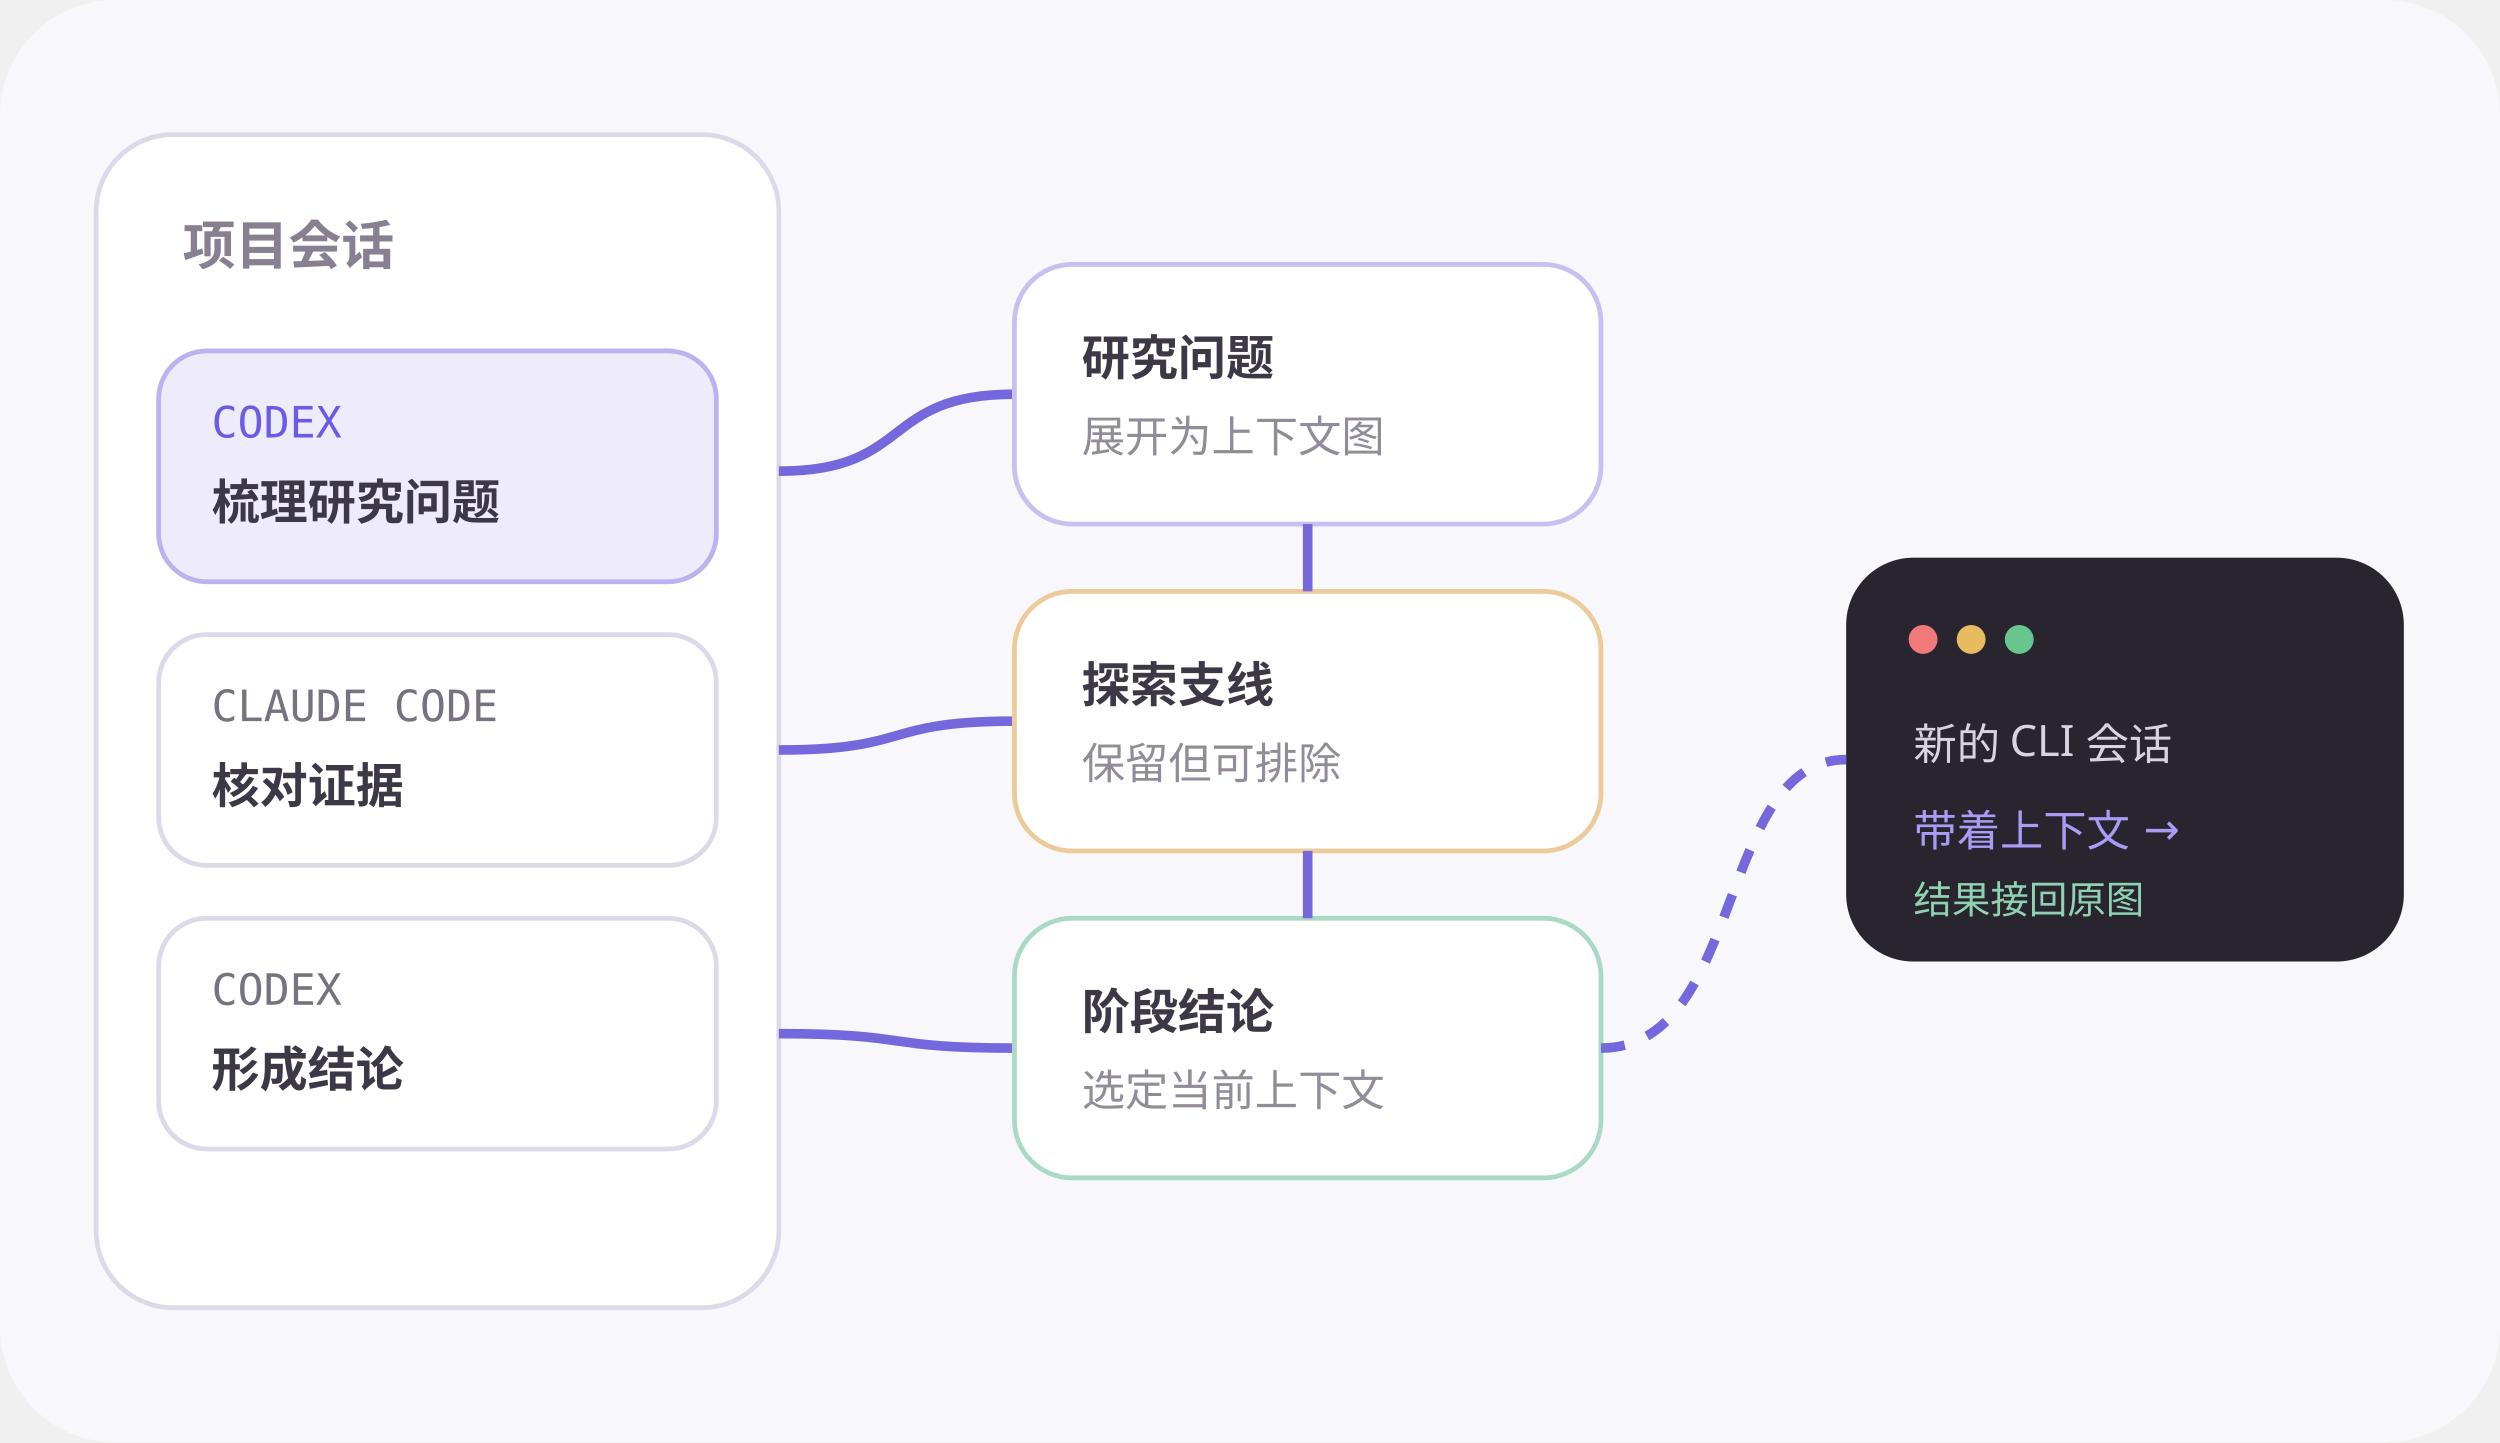
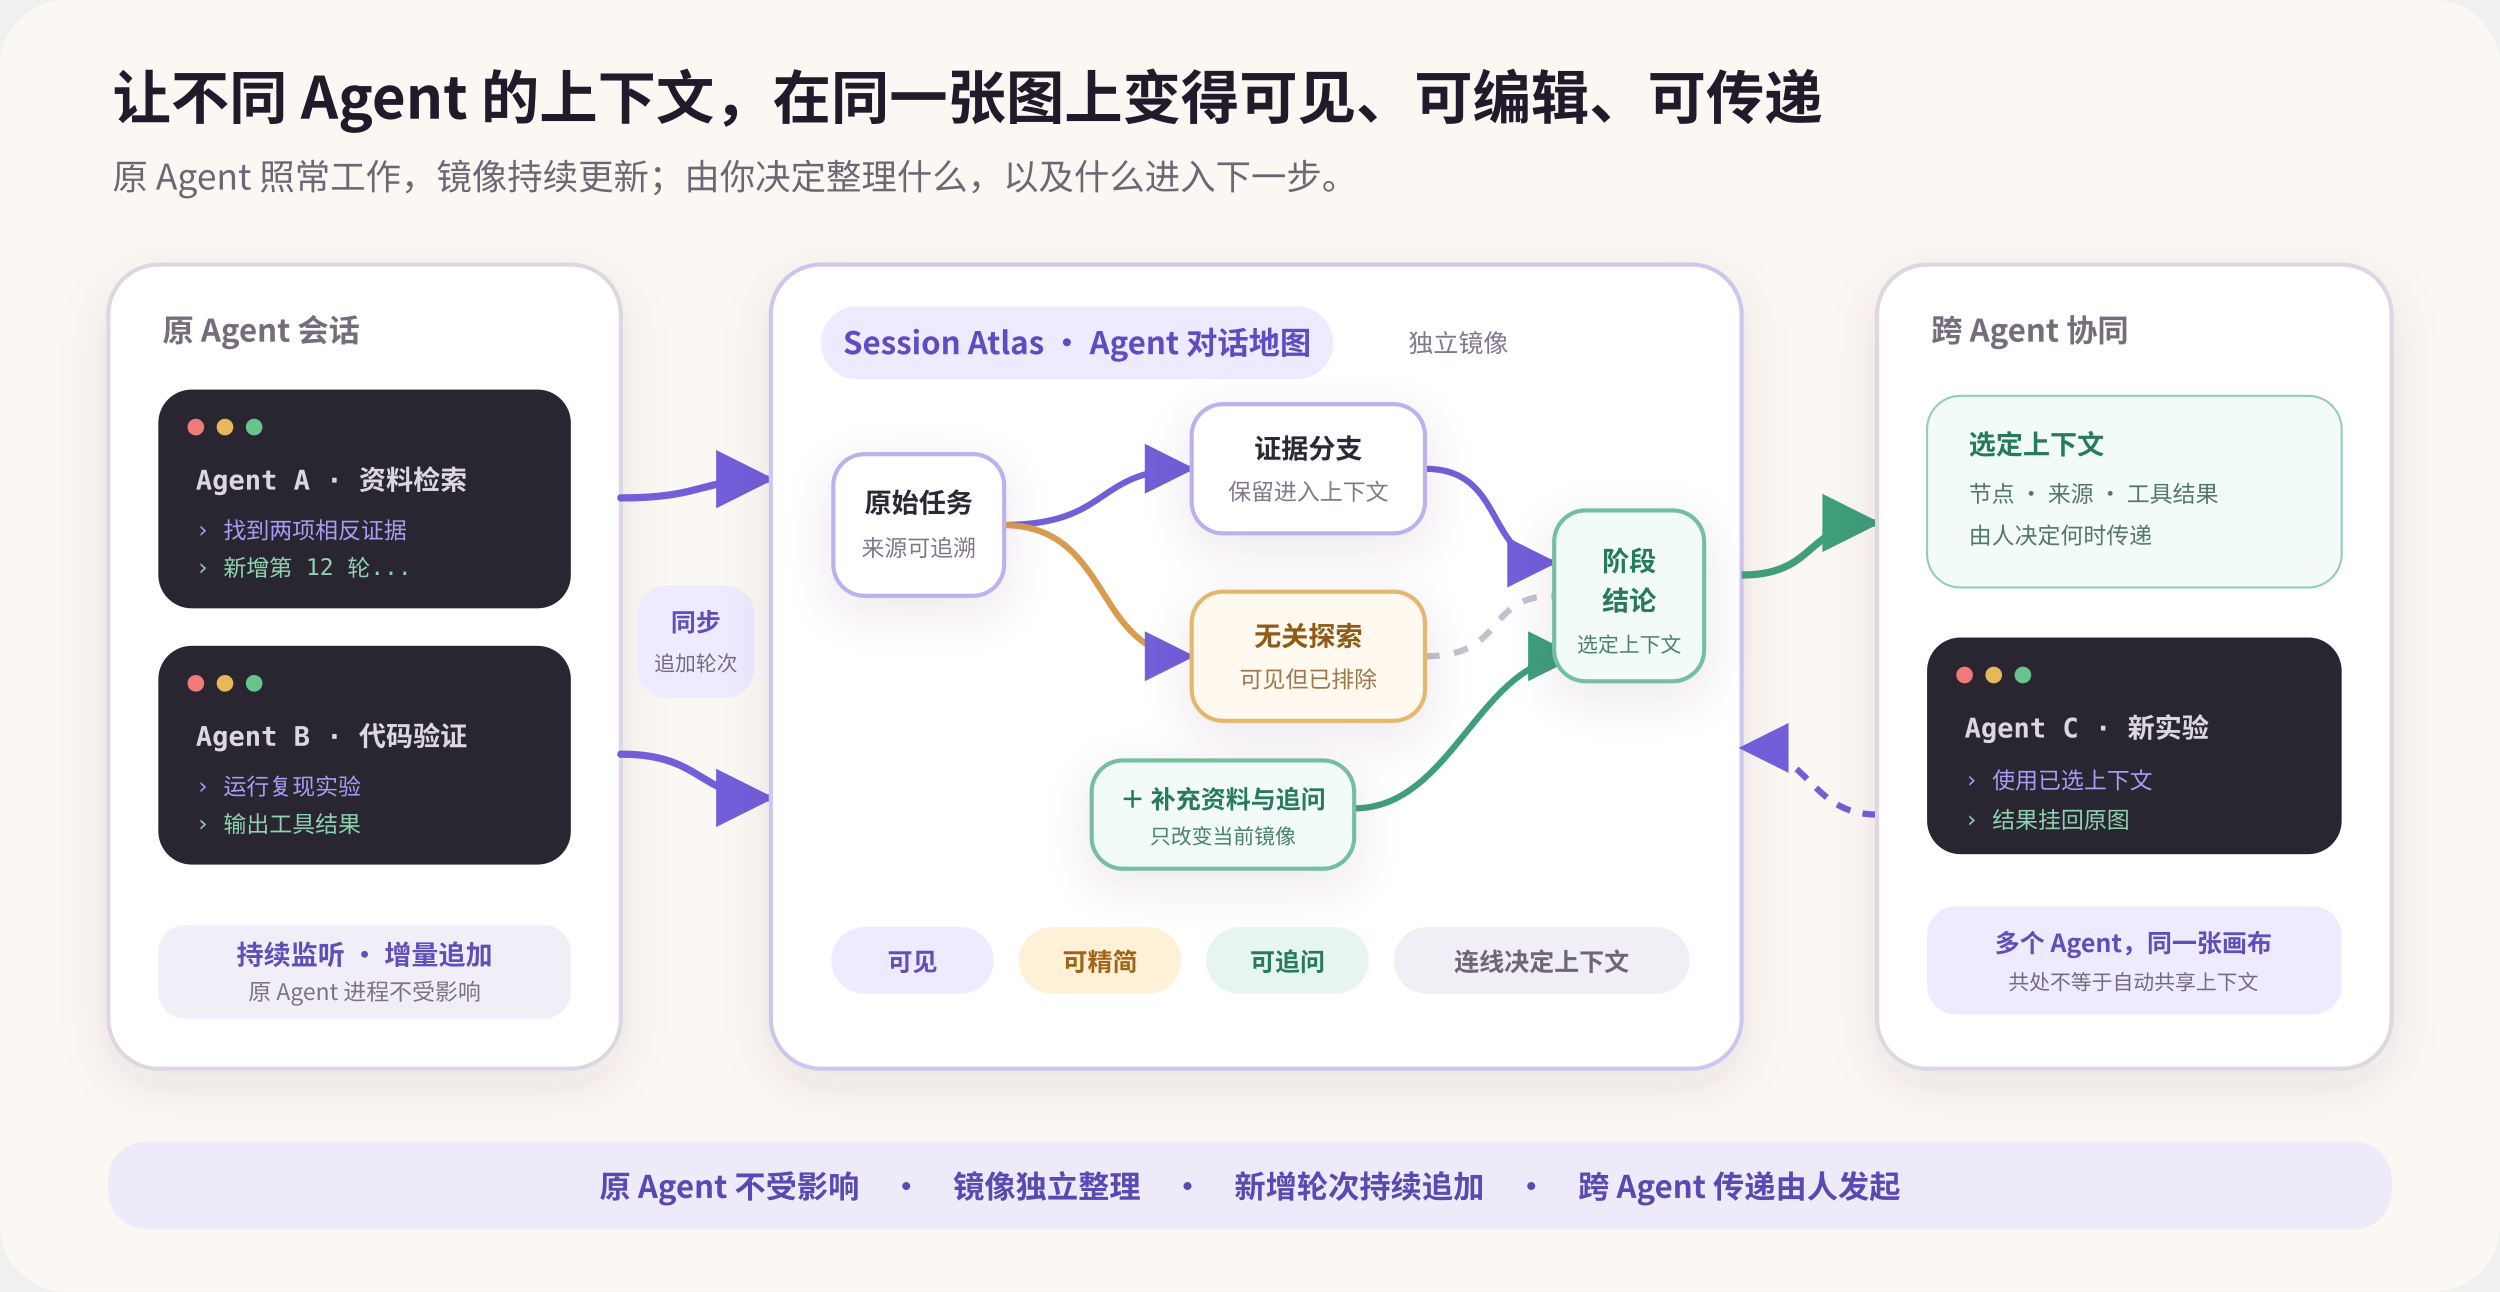
- <svg xmlns="http://www.w3.org/2000/svg" viewBox="0 0 520 300" role="img" aria-labelledby="title desc">
-   <rect width="520" height="300" rx="24" fill="#f8f7fb" />
-   <rect x="20" y="28" width="142" height="244" rx="16" fill="#fff" stroke="#ded9e8" />
-   <text x="38" y="55" fill="#888091" font-family="system-ui,sans-serif" font-size="11" font-weight="700">项目会话</text>
-   <rect x="33" y="73" width="116" height="48" rx="10" fill="#eeebfb" stroke="#bcb2f1" />
-   <text x="44" y="91" fill="#6b5ce7" font-family="monospace" font-size="9">CODEX</text>
-   <text x="44" y="108" fill="#3d3845" font-family="system-ui,sans-serif" font-size="10" font-weight="700">梳理研究问题</text>
-   <rect x="33" y="132" width="116" height="48" rx="10" fill="#fff" stroke="#ded9e8" />
-   <text x="44" y="150" fill="#777180" font-family="monospace" font-size="9">CLAUDE CODE</text>
-   <text x="44" y="167" fill="#3d3845" font-family="system-ui,sans-serif" font-size="10" font-weight="700">核对证据</text>
-   <rect x="33" y="191" width="116" height="48" rx="10" fill="#fff" stroke="#ded9e8" />
-   <text x="44" y="209" fill="#777180" font-family="monospace" font-size="9">CODEX</text>
-   <text x="44" y="226" fill="#3d3845" font-family="system-ui,sans-serif" font-size="10" font-weight="700">形成结论</text>
-   <path d="M162 98 C190 98 183 82 211 82" fill="none" stroke="#7567dc" stroke-width="2" />
-   <path d="M162 156 C190 156 183 150 211 150" fill="none" stroke="#7567dc" stroke-width="2" />
-   <path d="M162 215 C190 215 183 218 211 218" fill="none" stroke="#7567dc" stroke-width="2" />
-   <rect x="211" y="55" width="122" height="54" rx="12" fill="#fff" stroke="#c8c0f1" />
-   <text x="225" y="78" fill="#3d3845" font-family="system-ui,sans-serif" font-size="10" font-weight="700">研究问题</text>
-   <text x="225" y="94" fill="#928b99" font-family="system-ui,sans-serif" font-size="9">展开为上下文图</text>
-   <rect x="211" y="123" width="122" height="54" rx="12" fill="#fff" stroke="#eccb9b" />
-   <text x="225" y="146" fill="#3d3845" font-family="system-ui,sans-serif" font-size="10" font-weight="700">探索支线</text>
-   <text x="225" y="162" fill="#928b99" font-family="system-ui,sans-serif" font-size="9">保留但可排除</text>
-   <rect x="211" y="191" width="122" height="54" rx="12" fill="#fff" stroke="#aad9c5" />
-   <text x="225" y="214" fill="#3d3845" font-family="system-ui,sans-serif" font-size="10" font-weight="700">阶段结论</text>
-   <text x="225" y="230" fill="#928b99" font-family="system-ui,sans-serif" font-size="9">选定当前上下文</text>
-   <path d="M272 109 L272 123" stroke="#7567dc" stroke-width="2" />
-   <path d="M272 177 L272 191" stroke="#7567dc" stroke-width="2" />
-   <path d="M333 218 C363 218 357 158 384 158" fill="none" stroke="#7567dc" stroke-width="2" stroke-dasharray="5 5" />
-   <rect x="384" y="116" width="116" height="84" rx="14" fill="#28252e" />
-   <circle cx="400" cy="133" r="3" fill="#f17979" />
-   <circle cx="410" cy="133" r="3" fill="#e7bb60" />
-   <circle cx="420" cy="133" r="3" fill="#69c58e" />
-   <text x="398" y="158" fill="#d8d3e1" font-family="system-ui,sans-serif" font-size="9">新的 CLI 会话</text>
-   <text x="398" y="176" fill="#a99cf5" font-family="system-ui,sans-serif" font-size="9">带着上下文 →</text>
-   <text x="398" y="190" fill="#8ed2b1" font-family="system-ui,sans-serif" font-size="8">结果接回原图</text>
+ <svg xmlns="http://www.w3.org/2000/svg" width="1200" height="620" viewBox="0 0 1200 620" role="img" aria-labelledby="title desc">
+   <defs>
+     <marker id="arrow-purple" markerWidth="10" markerHeight="10" refX="8.5" refY="5" orient="auto">
+       <path d="M1 1L9 5L1 9Z" fill="#725ed8" />
+     </marker>
+     <marker id="arrow-green" markerWidth="10" markerHeight="10" refX="8.5" refY="5" orient="auto">
+       <path d="M1 1L9 5L1 9Z" fill="#3e9f7a" />
+     </marker>
+     <filter id="shadow" x="-20%" y="-20%" width="140%" height="160%">
+       <feDropShadow dx="0" dy="7" stdDeviation="11" flood-color="#4c405b" flood-opacity=".11" />
+     </filter>
+     <style>.sans{font-family:"PingFang SC","Noto Sans CJK SC","Microsoft YaHei",Arial,sans-serif}.mono{font-family:"SFMono-Regular",Consolas,monospace}</style>
+   </defs>
+   <rect width="1200" height="620" rx="32" fill="#fbf8f3" />
+   <text x="54" y="57" class="sans" font-size="28" font-weight="750" fill="#211a2b">让不同 Agent 的上下文，在同一张图上变得可见、可编辑、可传递</text>
+   <text x="54" y="91" class="sans" font-size="17" fill="#6f6675">原 Agent 照常工作，镜像持续更新；由你决定整理什么，以及什么进入下一步。</text>
+   <g filter="url(#shadow)">
+     <rect x="52" y="127" width="246" height="386" rx="24" fill="#fff" stroke="#ded6e3" stroke-width="2" />
+   </g>
+   <text x="78" y="164" class="sans" font-size="15" font-weight="750" fill="#766d7b">原 Agent 会话</text>
+   <rect x="76" y="187" width="198" height="105" rx="16" fill="#292631" />
+   <circle cx="94" cy="205" r="4" fill="#f07a7a" />
+   <circle cx="108" cy="205" r="4" fill="#e6b85c" />
+   <circle cx="122" cy="205" r="4" fill="#68c38d" />
+   <text x="94" y="235" class="mono" font-size="13" font-weight="700" fill="#dcd7e3">Agent A · 资料检索</text>
+   <text x="94" y="258" class="mono" font-size="11" fill="#a99cf5">› 找到两项相反证据</text>
+   <text x="94" y="276" class="mono" font-size="11" fill="#8ed2b1">› 新增第 12 轮...</text>
+   <rect x="76" y="310" width="198" height="105" rx="16" fill="#292631" />
+   <circle cx="94" cy="328" r="4" fill="#f07a7a" />
+   <circle cx="108" cy="328" r="4" fill="#e6b85c" />
+   <circle cx="122" cy="328" r="4" fill="#68c38d" />
+   <text x="94" y="358" class="mono" font-size="13" font-weight="700" fill="#dcd7e3">Agent B · 代码验证</text>
+   <text x="94" y="381" class="mono" font-size="11" fill="#a99cf5">› 运行复现实验</text>
+   <text x="94" y="399" class="mono" font-size="11" fill="#8ed2b1">› 输出工具结果</text>
+   <rect x="76" y="444" width="198" height="45" rx="13" fill="#f1eef8" />
+   <text x="175" y="463" text-anchor="middle" class="sans" font-size="13" font-weight="750" fill="#5f50b9">持续监听 · 增量追加</text>
+   <text x="175" y="480" text-anchor="middle" class="sans" font-size="11" fill="#7c7382">原 Agent 进程不受影响</text>
+   <path d="M298 239C338 239 335 230 370 230" fill="none" stroke="#725ed8" stroke-width="3.5" stroke-linecap="round" marker-end="url(#arrow-purple)" />
+   <path d="M298 362C338 362 335 383 370 383" fill="none" stroke="#725ed8" stroke-width="3.5" stroke-linecap="round" marker-end="url(#arrow-purple)" />
+   <rect x="306" y="281" width="56" height="54" rx="14" fill="#eeeaff" />
+   <text x="334" y="303" text-anchor="middle" class="sans" font-size="12" font-weight="750" fill="#5f50b9">同步</text>
+   <text x="334" y="322" text-anchor="middle" class="sans" font-size="10" fill="#756b7c">追加轮次</text>
+   <g filter="url(#shadow)">
+     <rect x="370" y="127" width="466" height="386" rx="24" fill="#fff" stroke="#cfc5ed" stroke-width="2" />
+   </g>
+   <rect x="394" y="147" width="246" height="35" rx="17.5" fill="#eeeaff" />
+   <text x="517" y="170" text-anchor="middle" class="sans" font-size="15" font-weight="750" fill="#5d4cc2">Session Atlas · Agent 对话地图</text>
+   <text x="676" y="169" class="sans" font-size="12" fill="#817788">独立镜像</text>
+   <path d="M481 252C535 252 524 225 572 225" fill="none" stroke="#725ed8" stroke-width="3" marker-end="url(#arrow-purple)" />
+   <path d="M481 252C535 252 524 315 572 315" fill="none" stroke="#d99c4f" stroke-width="3" marker-end="url(#arrow-purple)" />
+   <path d="M684 225C724 225 712 270 746 270" fill="none" stroke="#725ed8" stroke-width="3" marker-end="url(#arrow-purple)" />
+   <path d="M684 315C724 315 712 286 746 286" fill="none" stroke="#c8becd" stroke-width="3" stroke-dasharray="7 7" />
+   <path d="M650 388C698 388 710 315 756 315" fill="none" stroke="#3e9f7a" stroke-width="3" marker-end="url(#arrow-green)" />
+   <g filter="url(#shadow)">
+     <rect x="400" y="218" width="82" height="68" rx="15" fill="#fff" stroke="#bdb0ed" stroke-width="2" />
+     <rect x="572" y="194" width="112" height="62" rx="15" fill="#fff" stroke="#bdb0ed" stroke-width="2" />
+     <rect x="572" y="284" width="112" height="62" rx="15" fill="#fff9ef" stroke="#e5b66d" stroke-width="2" />
+     <rect x="746" y="245" width="72" height="82" rx="15" fill="#f2fbf7" stroke="#74bf9f" stroke-width="2" />
+     <rect x="524" y="365" width="126" height="52" rx="15" fill="#f2fbf7" stroke="#74bf9f" stroke-width="2" />
+   </g>
+   <text x="441" y="246" text-anchor="middle" class="sans" font-size="13" font-weight="750" fill="#2e2736">原始任务</text>
+   <text x="441" y="267" text-anchor="middle" class="sans" font-size="11" fill="#817788">来源可追溯</text>
+   <text x="628" y="220" text-anchor="middle" class="sans" font-size="13" font-weight="750" fill="#2e2736">证据分支</text>
+   <text x="628" y="240" text-anchor="middle" class="sans" font-size="11" fill="#817788">保留进入上下文</text>
+   <text x="628" y="310" text-anchor="middle" class="sans" font-size="13" font-weight="750" fill="#8f5a16">无关探索</text>
+   <text x="628" y="330" text-anchor="middle" class="sans" font-size="11" fill="#9b7749">可见但已排除</text>
+   <text x="782" y="274" text-anchor="middle" class="sans" font-size="13" font-weight="750" fill="#277a5b">阶段</text>
+   <text x="782" y="293" text-anchor="middle" class="sans" font-size="13" font-weight="750" fill="#277a5b">结论</text>
+   <text x="782" y="313" text-anchor="middle" class="sans" font-size="10" fill="#4a806c">选定上下文</text>
+   <text x="587" y="388" text-anchor="middle" class="sans" font-size="12" font-weight="750" fill="#277a5b">＋ 补充资料与追问</text>
+   <text x="587" y="405" text-anchor="middle" class="sans" font-size="10" fill="#4a806c">只改变当前镜像</text>
+   <rect x="399" y="445" width="78" height="32" rx="16" fill="#eeeaff" />
+   <text x="438" y="466" text-anchor="middle" class="sans" font-size="12" font-weight="750" fill="#5f50b9">可见</text>
+   <rect x="489" y="445" width="78" height="32" rx="16" fill="#fff1d8" />
+   <text x="528" y="466" text-anchor="middle" class="sans" font-size="12" font-weight="750" fill="#a26414">可精简</text>
+   <rect x="579" y="445" width="78" height="32" rx="16" fill="#e6f6ef" />
+   <text x="618" y="466" text-anchor="middle" class="sans" font-size="12" font-weight="750" fill="#277a5b">可追问</text>
+   <rect x="669" y="445" width="142" height="32" rx="16" fill="#f1eef5" />
+   <text x="740" y="466" text-anchor="middle" class="sans" font-size="12" font-weight="750" fill="#6f6675">连线决定上下文</text>
+   <path d="M836 276C873 276 866 251 901 251" fill="none" stroke="#3e9f7a" stroke-width="3.5" marker-end="url(#arrow-green)" />
+   <path d="M901 391C868 391 869 359 836 359" fill="none" stroke="#725ed8" stroke-width="3" stroke-dasharray="7 6" marker-end="url(#arrow-purple)" />
+   <g filter="url(#shadow)">
+     <rect x="901" y="127" width="247" height="386" rx="24" fill="#fff" stroke="#ded6e3" stroke-width="2" />
+   </g>
+   <text x="927" y="164" class="sans" font-size="15" font-weight="750" fill="#766d7b">跨 Agent 协同</text>
+   <rect x="925" y="190" width="199" height="92" rx="16" fill="#f2fbf7" stroke="#93cdb5" />
+   <text x="945" y="218" class="sans" font-size="13" font-weight="750" fill="#277a5b">选定上下文</text>
+   <text x="945" y="241" class="sans" font-size="11" fill="#557768">节点 · 来源 · 工具结果</text>
+   <text x="945" y="261" class="sans" font-size="11" fill="#557768">由人决定何时传递</text>
+   <rect x="925" y="306" width="199" height="104" rx="16" fill="#292631" />
+   <circle cx="943" cy="324" r="4" fill="#f07a7a" />
+   <circle cx="957" cy="324" r="4" fill="#e6b85c" />
+   <circle cx="971" cy="324" r="4" fill="#68c38d" />
+   <text x="943" y="354" class="mono" font-size="13" font-weight="700" fill="#dcd7e3">Agent C · 新实验</text>
+   <text x="943" y="378" class="mono" font-size="11" fill="#a99cf5">› 使用已选上下文</text>
+   <text x="943" y="397" class="mono" font-size="11" fill="#8ed2b1">› 结果挂回原图</text>
+   <rect x="925" y="435" width="199" height="52" rx="14" fill="#eeeaff" />
+   <text x="1024" y="457" text-anchor="middle" class="sans" font-size="12" font-weight="750" fill="#5f50b9">多个 Agent，同一张画布</text>
+   <text x="1024" y="475" text-anchor="middle" class="sans" font-size="10" fill="#756b7c">共处不等于自动共享上下文</text>
+   <rect x="52" y="548" width="1096" height="42" rx="18" fill="#efeaf9" />
+   <text x="600" y="575" text-anchor="middle" class="sans" font-size="15" font-weight="750" fill="#5949b2">原 Agent 不受影响　·　镜像独立整理　·　新增轮次持续追加　·　跨 Agent 传递由人发起</text>
</svg>
